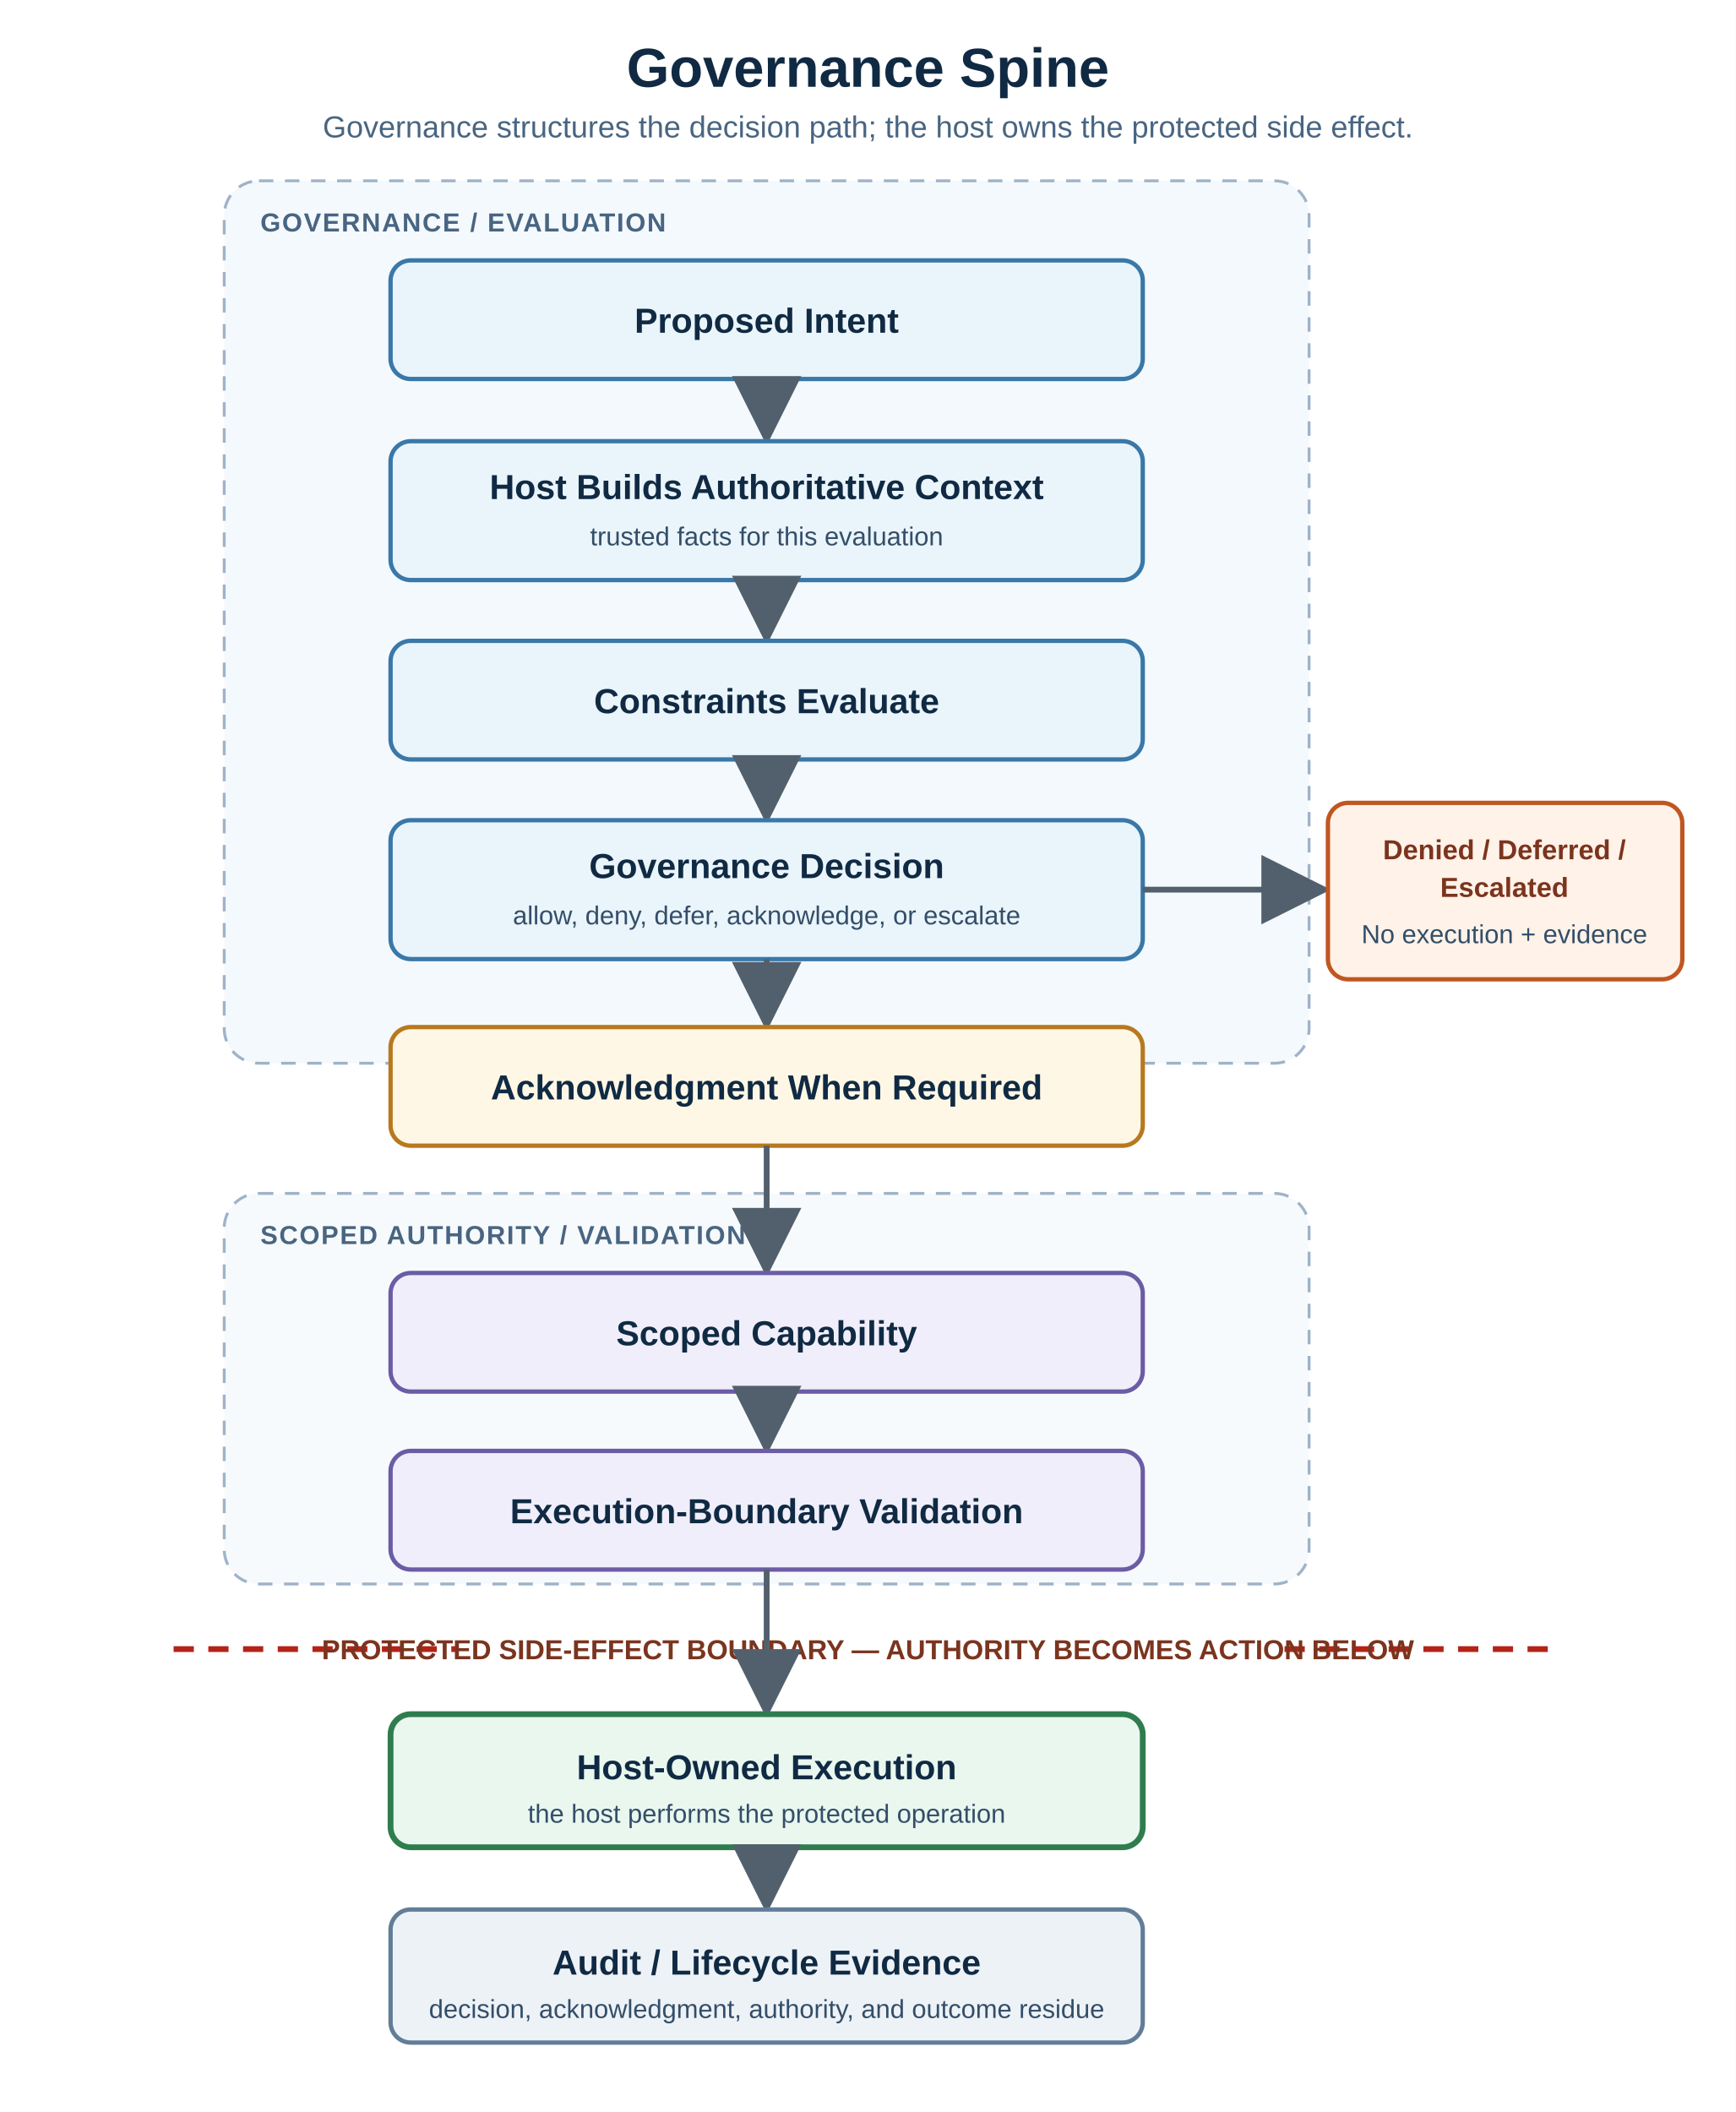
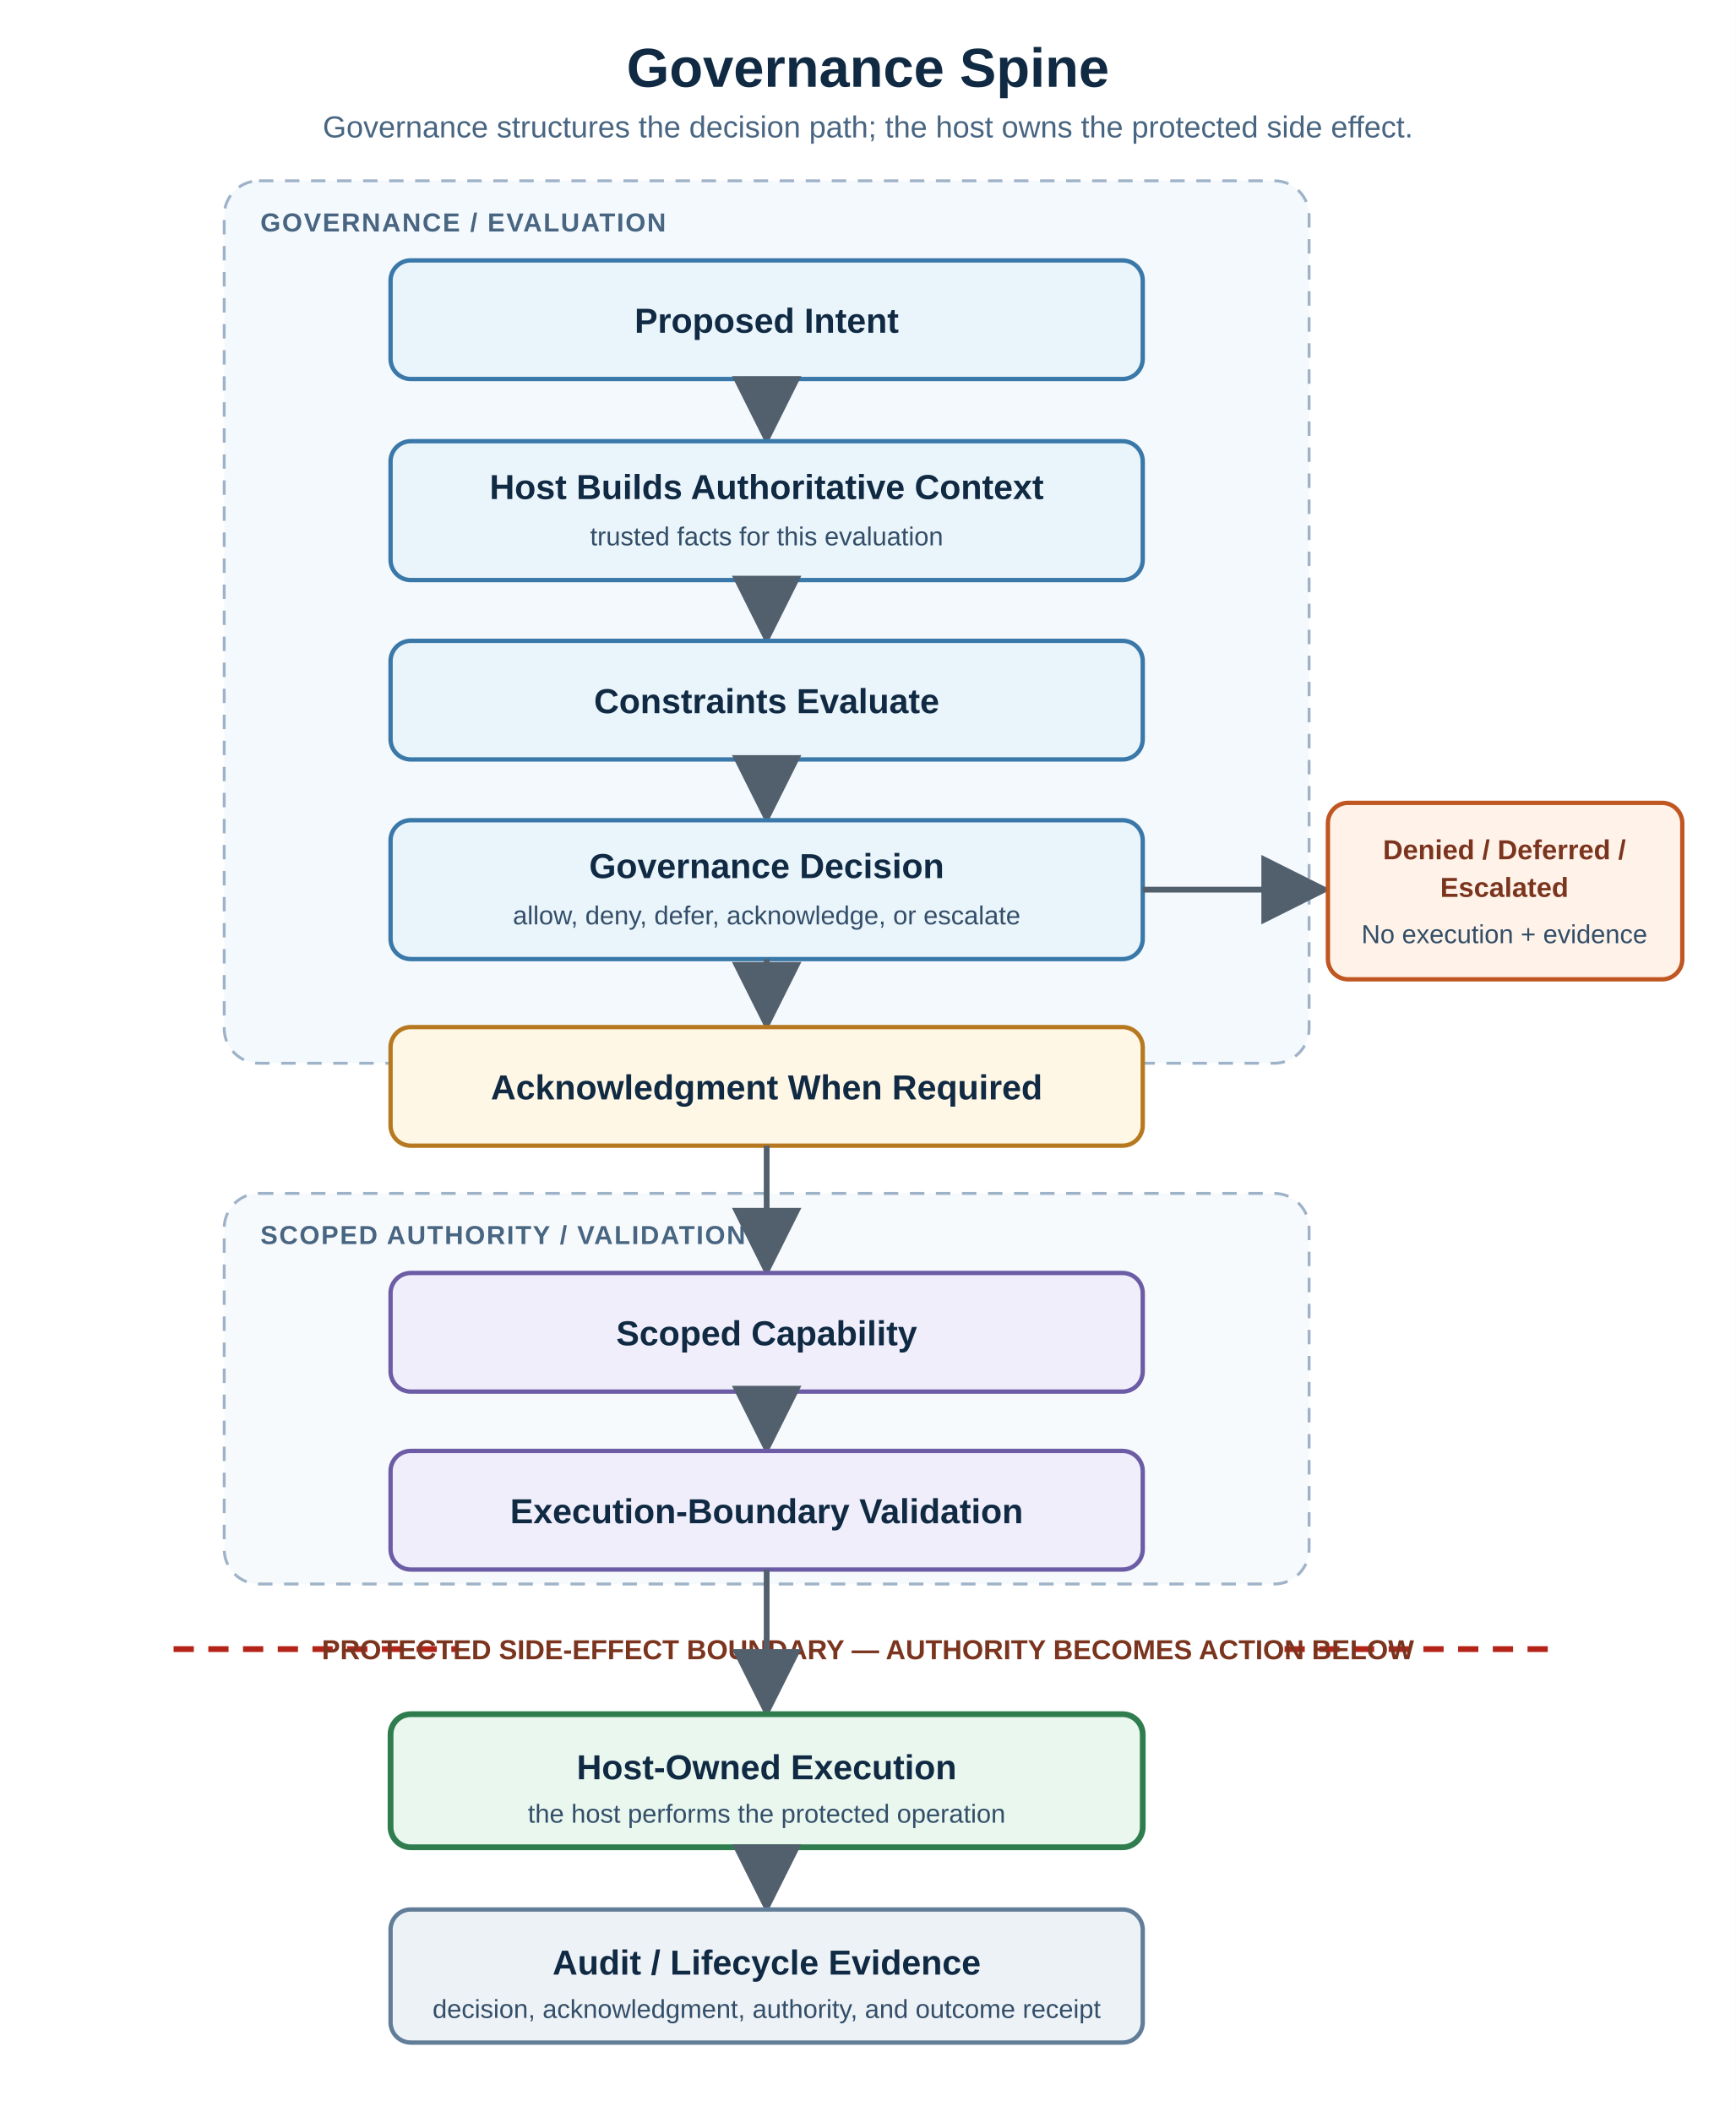
<svg xmlns="http://www.w3.org/2000/svg" width="1200" height="1460" viewBox="0 0 1200 1460" role="img" aria-labelledby="title desc">
  <defs>
    <marker id="arrow" markerWidth="12" markerHeight="12" refX="10" refY="6" orient="auto" markerUnits="strokeWidth">
      <path d="M 0 0 L 12 6 L 0 12 z" fill="#52606d" />
    </marker>
    <style>
      .title { font: 700 38px Arial, Helvetica, sans-serif; fill: #102a43; }
      .subtitle { font: 400 21px Arial, Helvetica, sans-serif; fill: #486581; }
      .boxtext { font: 700 24px Arial, Helvetica, sans-serif; fill: #102a43; text-anchor: middle; }
      .small { font: 400 18px Arial, Helvetica, sans-serif; fill: #334e68; text-anchor: middle; }
      .side { font: 700 19px Arial, Helvetica, sans-serif; fill: #7b341e; text-anchor: middle; }
      .zone { font: 700 18px Arial, Helvetica, sans-serif; fill: #486581; letter-spacing: 1px; }
      .arrow { stroke: #52606d; stroke-width: 4; fill: none; marker-end: url(#arrow); }
    </style>
  </defs>
  <rect width="1200" height="1460" fill="#ffffff" />
  <text x="600" y="60" class="title" text-anchor="middle">Governance Spine</text>
  <text x="600" y="95" class="subtitle" text-anchor="middle">Governance structures the decision path; the host owns the protected side effect.</text>
  <rect x="155" y="125" width="750" height="610" rx="24" fill="#f4f9fd" stroke="#9fb3c8" stroke-width="2" stroke-dasharray="10 8" />
  <text x="180" y="160" class="zone">GOVERNANCE / EVALUATION</text>
  <rect x="270" y="180" width="520" height="82" rx="14" fill="#eaf4fb" stroke="#3978a8" stroke-width="3" />
  <text x="530" y="230" class="boxtext">Proposed Intent</text>
  <path d="M530 262 V300" class="arrow" />
  <rect x="270" y="305" width="520" height="96" rx="14" fill="#eaf4fb" stroke="#3978a8" stroke-width="3" />
  <text x="530" y="345" class="boxtext">Host Builds Authoritative Context</text>
  <text x="530" y="377" class="small">trusted facts for this evaluation</text>
  <path d="M530 401 V438" class="arrow" />
  <rect x="270" y="443" width="520" height="82" rx="14" fill="#eaf4fb" stroke="#3978a8" stroke-width="3" />
  <text x="530" y="493" class="boxtext">Constraints Evaluate</text>
  <path d="M530 525 V562" class="arrow" />
  <rect x="270" y="567" width="520" height="96" rx="14" fill="#eaf4fb" stroke="#3978a8" stroke-width="3" />
  <text x="530" y="607" class="boxtext">Governance Decision</text>
  <text x="530" y="639" class="small">allow, deny, defer, acknowledge, or escalate</text>
  <path d="M790 615 H912" class="arrow" />
  <rect x="918" y="555" width="245" height="122" rx="14" fill="#fff2e8" stroke="#c05621" stroke-width="3" />
  <text x="1040" y="594" class="side">Denied / Deferred /</text>
  <text x="1040" y="620" class="side">Escalated</text>
  <text x="1040" y="652" class="small">No execution + evidence</text>
  <path d="M530 663 V705" class="arrow" />
  <rect x="270" y="710" width="520" height="82" rx="14" fill="#fff7e6" stroke="#b7791f" stroke-width="3" />
  <text x="530" y="760" class="boxtext">Acknowledgment When Required</text>
  <rect x="155" y="825" width="750" height="270" rx="24" fill="#f7fafc" stroke="#9fb3c8" stroke-width="2" stroke-dasharray="10 8" />
  <text x="180" y="860" class="zone">SCOPED AUTHORITY / VALIDATION</text>
  <path d="M530 792 V875" class="arrow" />
  <rect x="270" y="880" width="520" height="82" rx="14" fill="#f0eefa" stroke="#6b5ca5" stroke-width="3" />
  <text x="530" y="930" class="boxtext">Scoped Capability</text>
  <path d="M530 962 V998" class="arrow" />
  <rect x="270" y="1003" width="520" height="82" rx="14" fill="#f0eefa" stroke="#6b5ca5" stroke-width="3" />
  <text x="530" y="1053" class="boxtext">Execution-Boundary Validation</text>
  <line x1="120" y1="1140" x2="1080" y2="1140" stroke="#b42318" stroke-width="4" stroke-dasharray="14 10" />
  <rect x="315" y="1115" width="570" height="50" rx="10" fill="#ffffff" />
  <text x="600" y="1147" class="side">PROTECTED SIDE-EFFECT BOUNDARY — AUTHORITY BECOMES ACTION BELOW</text>
  <path d="M530 1085 V1180" class="arrow" />
  <rect x="270" y="1185" width="520" height="92" rx="14" fill="#e9f7ef" stroke="#2f7d4e" stroke-width="4" />
  <text x="530" y="1230" class="boxtext">Host-Owned Execution</text>
  <text x="530" y="1260" class="small">the host performs the protected operation</text>
  <path d="M530 1277 V1315" class="arrow" />
  <rect x="270" y="1320" width="520" height="92" rx="14" fill="#edf2f7" stroke="#627d98" stroke-width="3" />
  <text x="530" y="1365" class="boxtext">Audit / Lifecycle Evidence</text>
-   <text x="530" y="1395" class="small">decision, acknowledgment, authority, and outcome residue</text>
+   <text x="530" y="1395" class="small">decision, acknowledgment, authority, and outcome receipt</text>
</svg>
